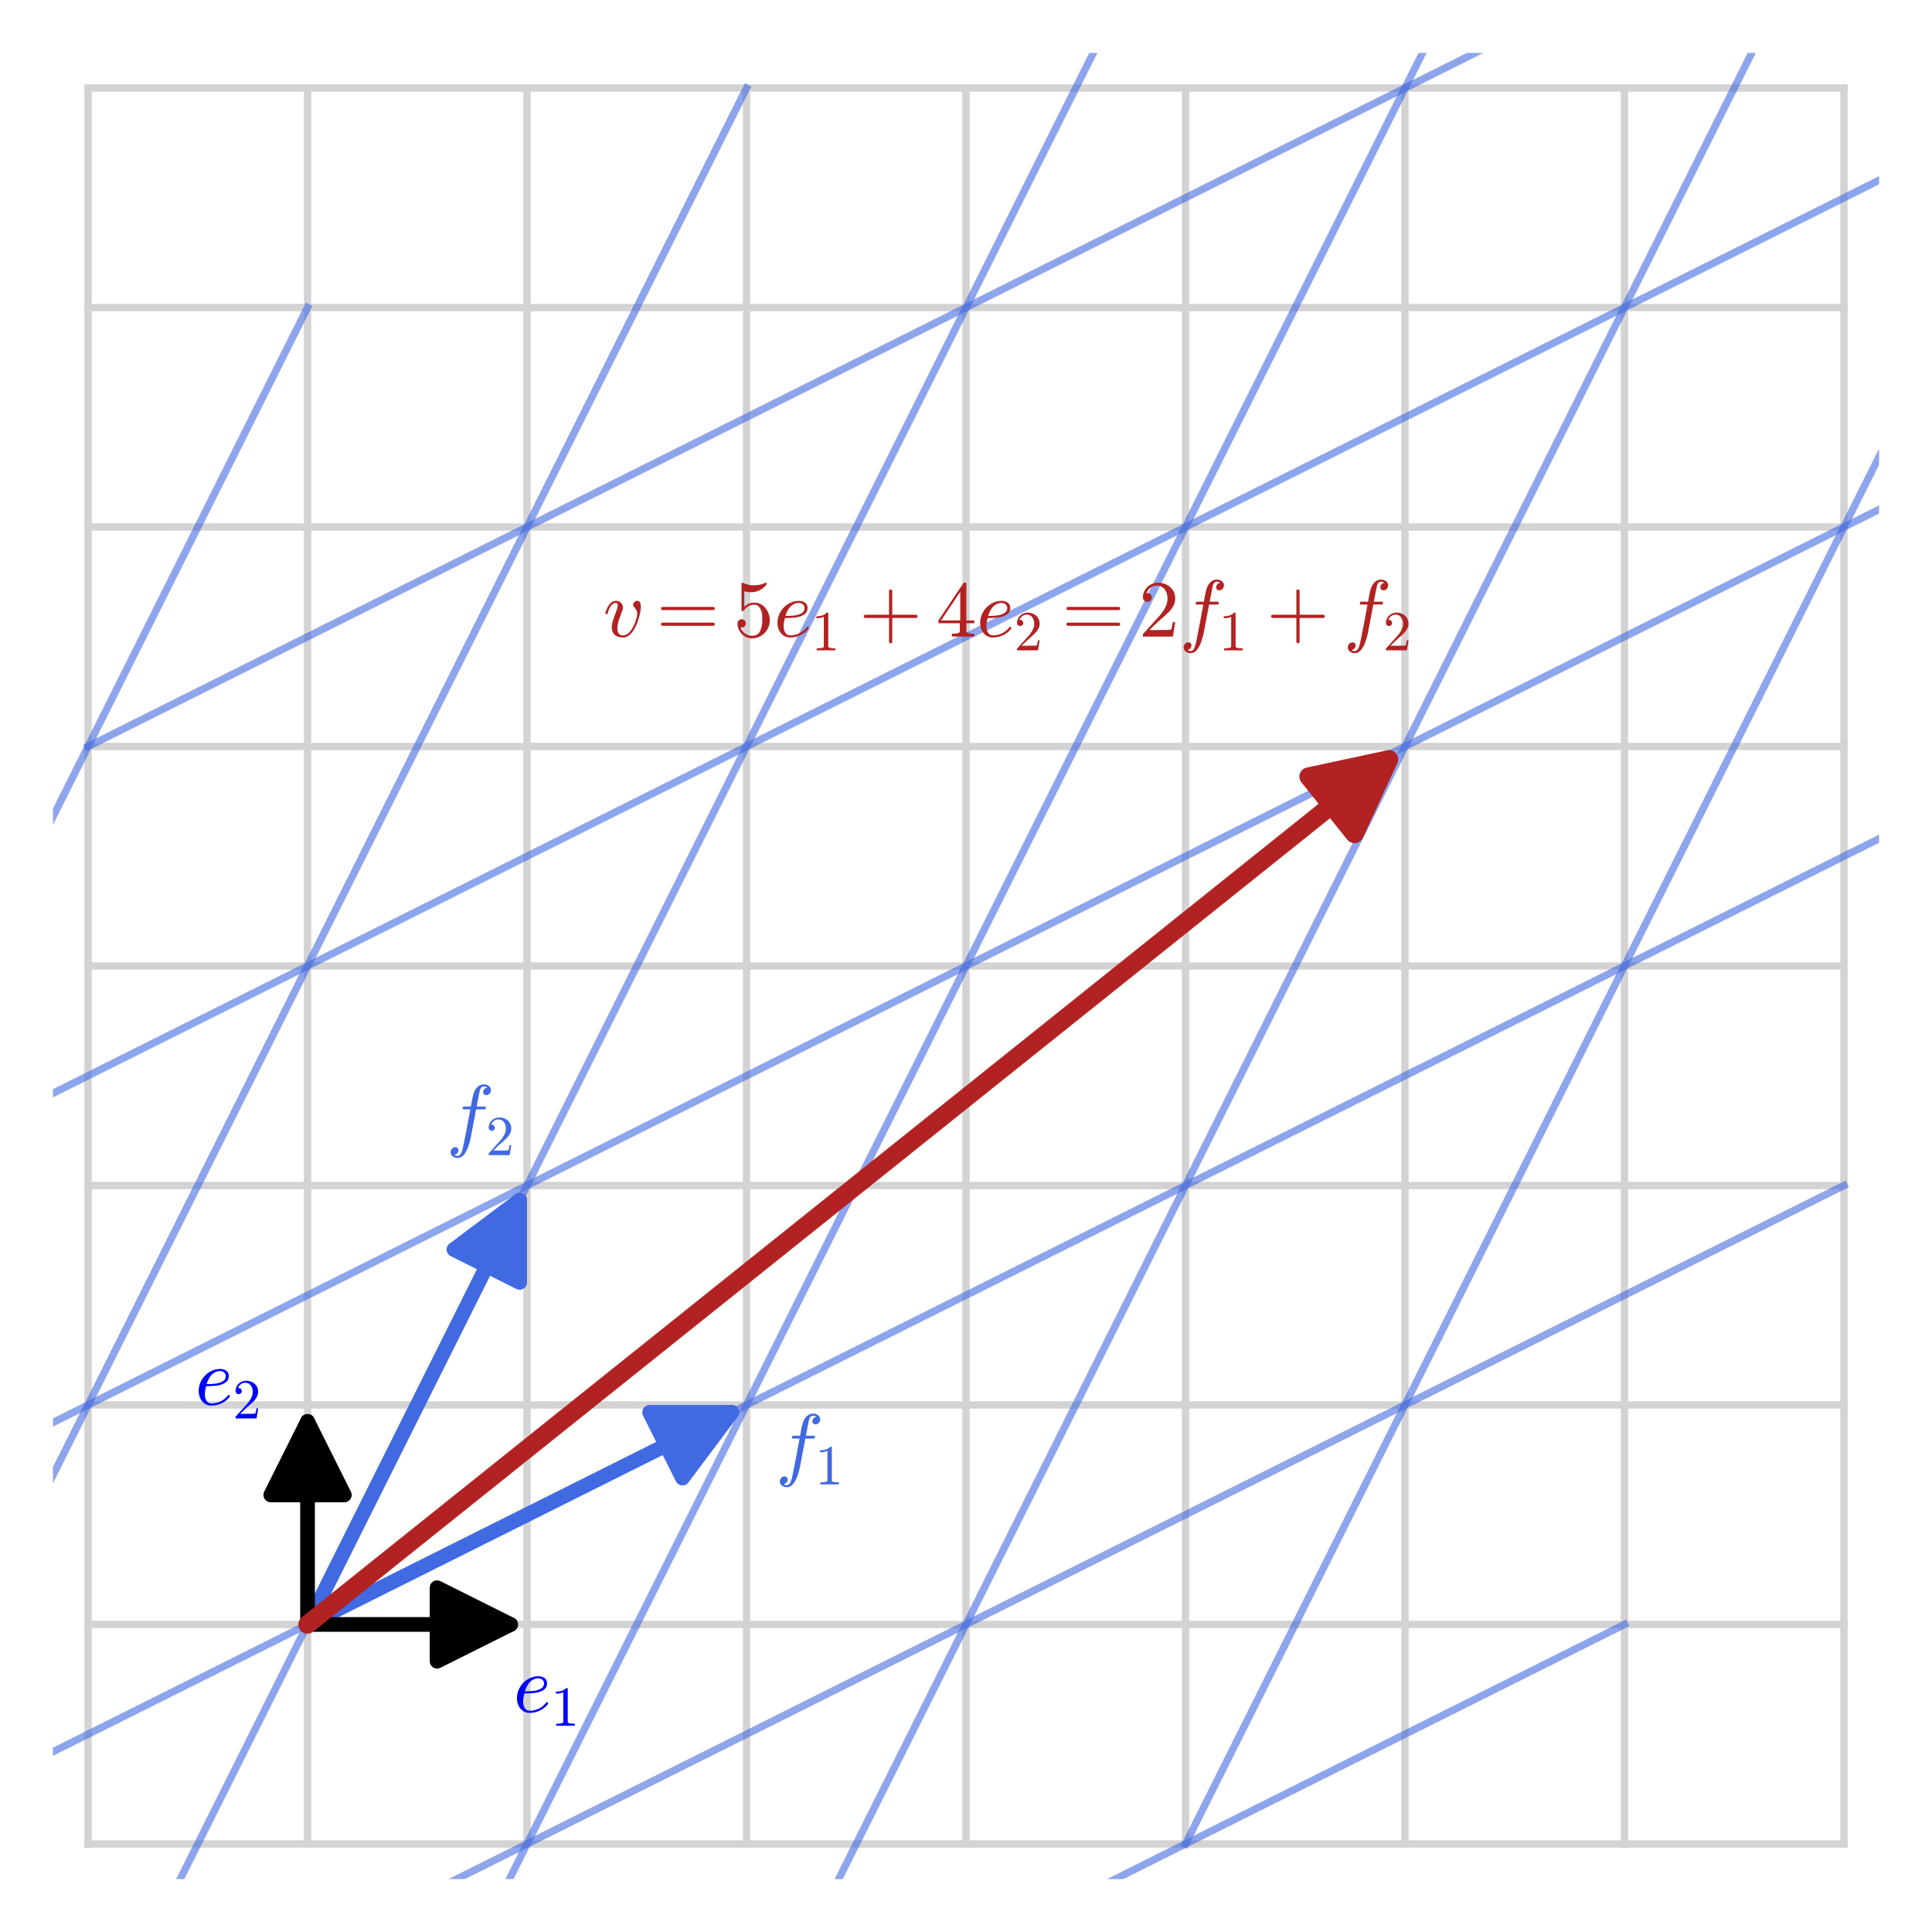
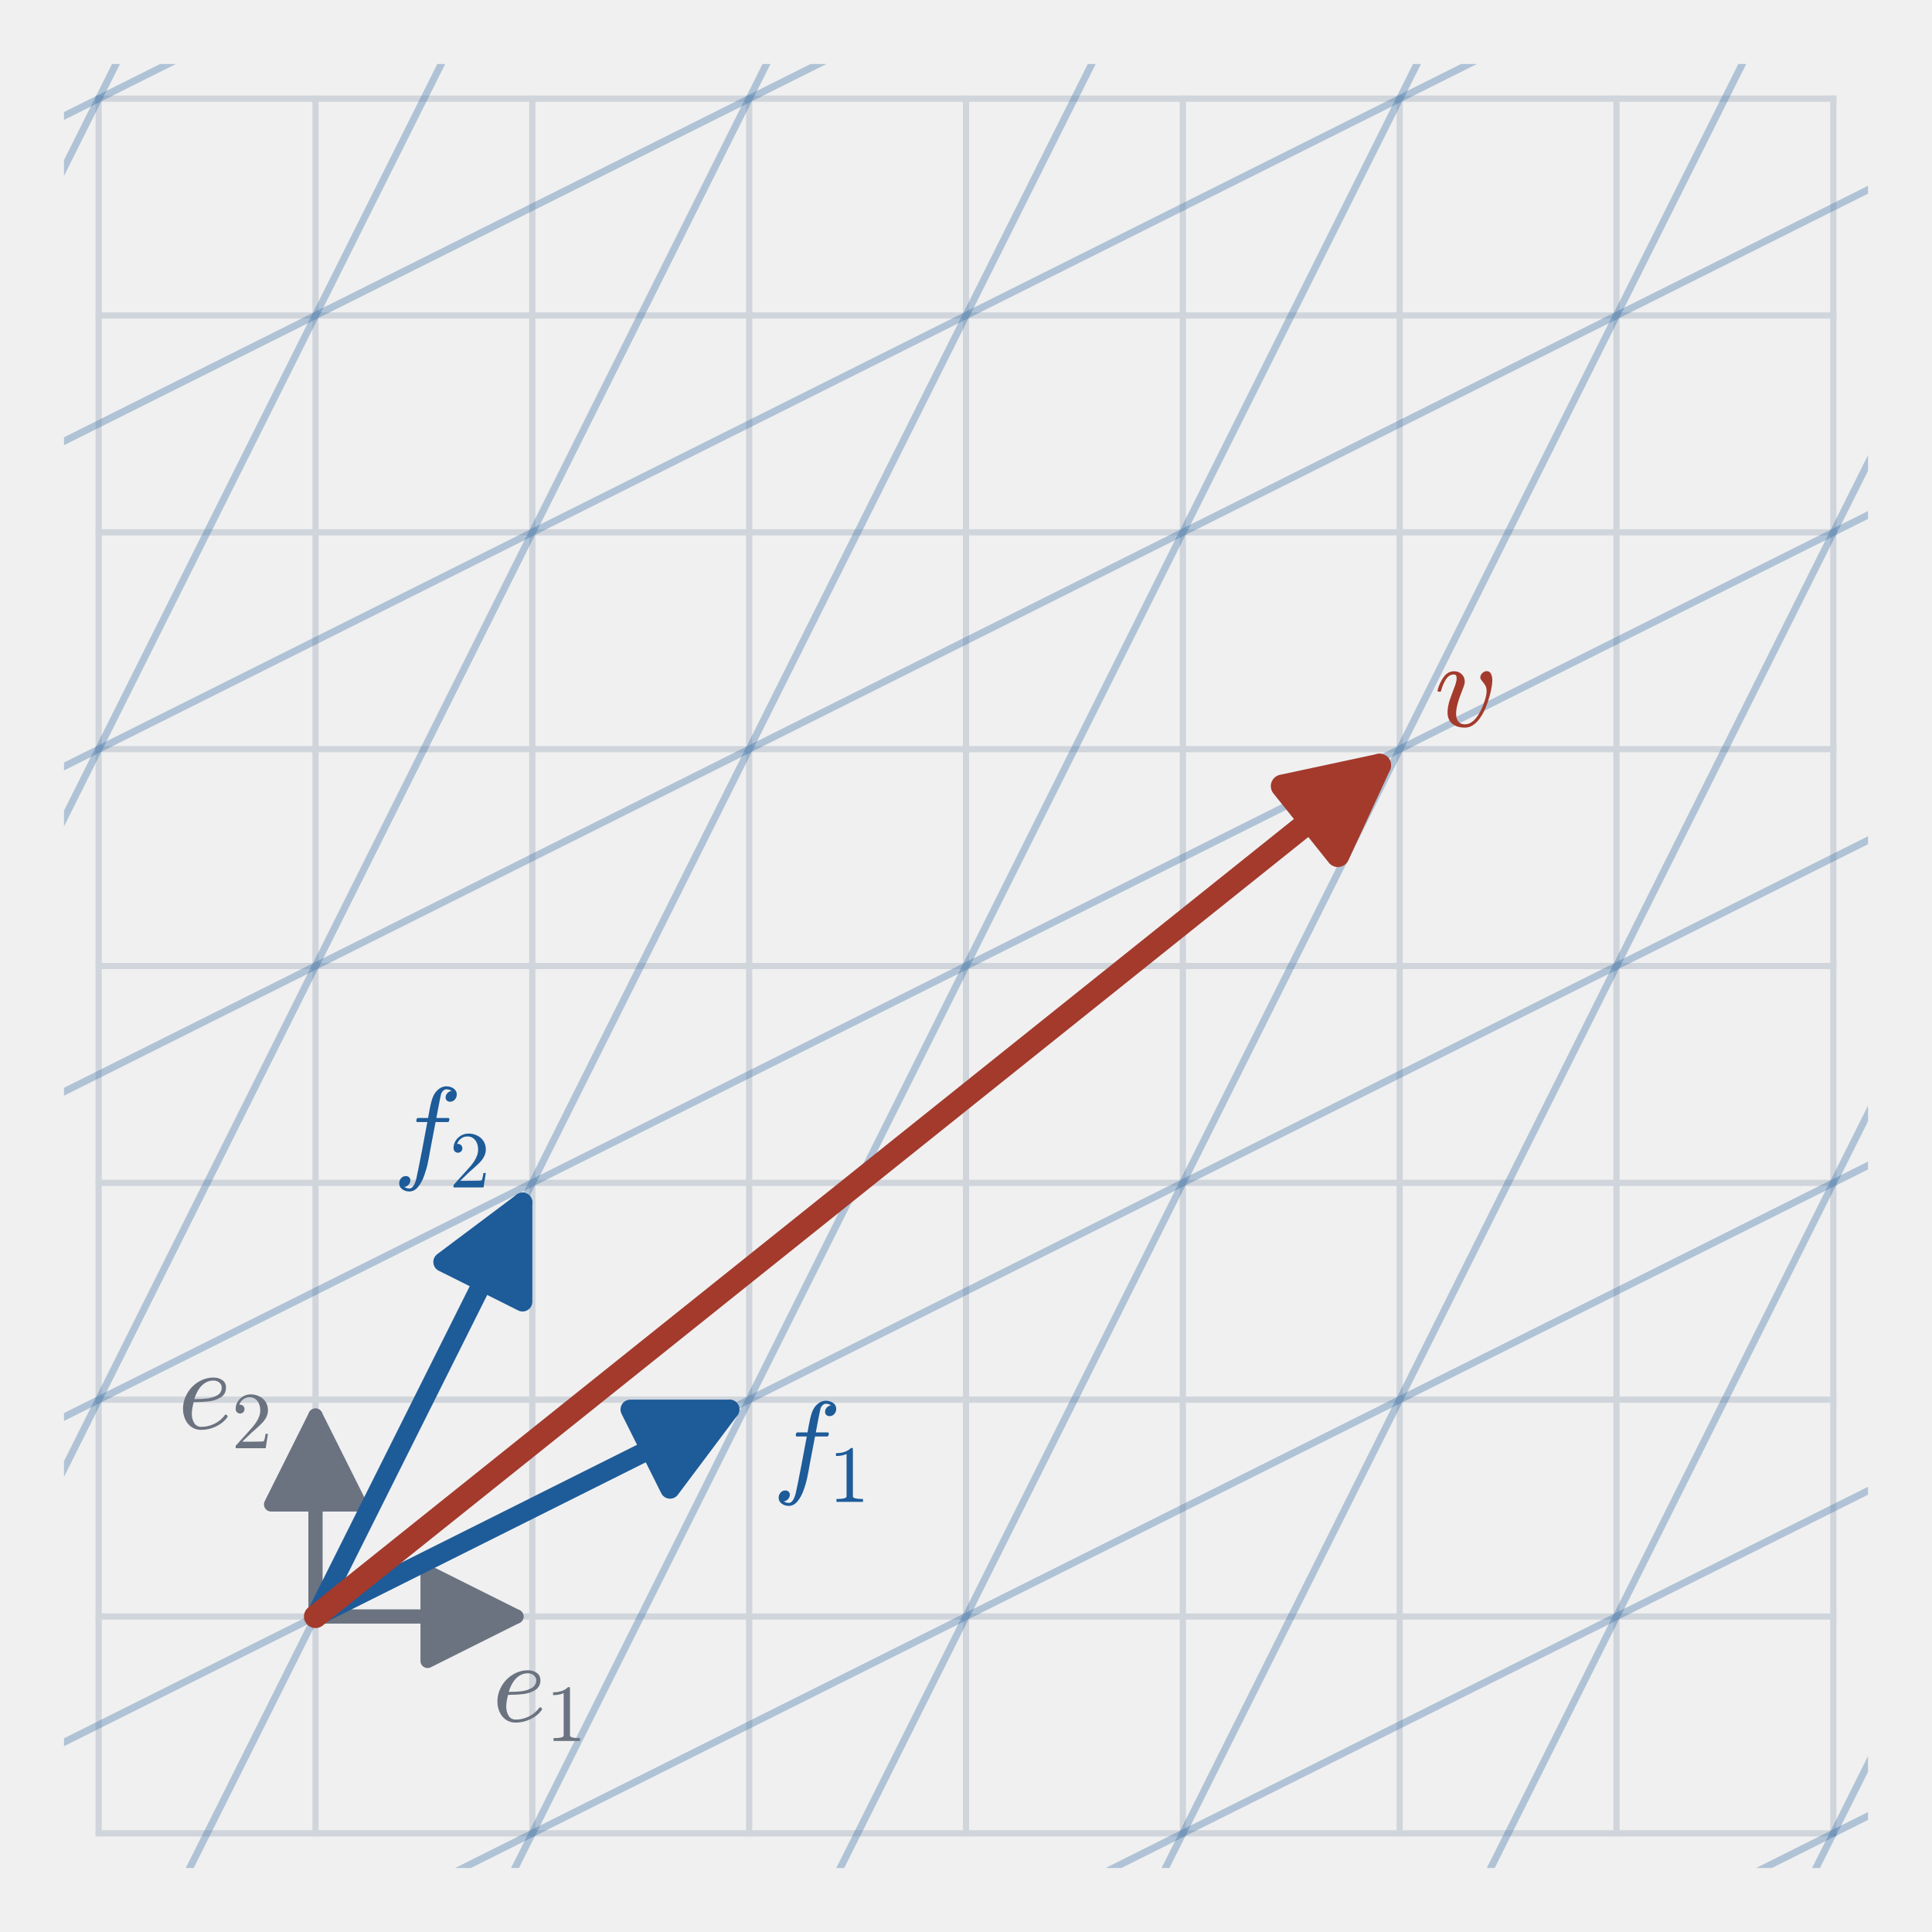
- <svg xmlns="http://www.w3.org/2000/svg" xmlns:xlink="http://www.w3.org/1999/xlink" width="262.8pt" height="262.8pt" viewBox="0 0 262.8 262.8" version="1.1">
+ <svg xmlns="http://www.w3.org/2000/svg" xmlns:xlink="http://www.w3.org/1999/xlink" width="217.44pt" height="217.44pt" viewBox="0 0 217.44 217.44" version="1.1">
  <defs>
    <style type="text/css">*{stroke-linejoin: round; stroke-linecap: butt}</style>
  </defs>
  <g id="figure_1">
    <g id="patch_1">
-       <path d="M 0 262.8  L 262.8 262.8  L 262.8 0  L 0 0  z " style="fill: #ffffff" />
+       <path d="M 0 217.44  L 217.44 217.44  L 217.44 0  L 0 0  L 0 217.44  z " style="fill: none" />
    </g>
    <g id="axes_1">
      <g id="patch_2">
-         <path d="M 7.2 255.6  L 255.6 255.6  L 255.6 7.2  L 7.2 7.2  z " style="fill: #ffffff" />
+         <path d="M 7.2 210.24  L 210.24 210.24  L 210.24 7.2  L 7.2 7.2  L 7.2 210.24  z " style="fill: none" />
      </g>
      <g id="matplotlib.axis_1" />
      <g id="matplotlib.axis_2" />
      <g id="line2d_1">
-         <path d="M 11.977 250.823  L 11.977 11.977  " clip-path="url(#pf711c1252e)" style="fill: none; stroke: #d3d3d3; stroke-linecap: square" />
+         <path d="M 11.105 206.335  L 11.105 11.105  " clip-path="url(#pbfe52589a5)" style="fill: none; stroke: #d0d5dc; stroke-width: 0.7; stroke-linecap: square" />
      </g>
      <g id="line2d_2">
-         <path d="M 11.977 250.823  L 250.823 250.823  " clip-path="url(#pf711c1252e)" style="fill: none; stroke: #d3d3d3; stroke-linecap: square" />
+         <path d="M 11.105 206.335  L 206.335 206.335  " clip-path="url(#pbfe52589a5)" style="fill: none; stroke: #d0d5dc; stroke-width: 0.7; stroke-linecap: square" />
      </g>
      <g id="line2d_3">
-         <path d="M 41.833 250.823  L 41.833 11.977  " clip-path="url(#pf711c1252e)" style="fill: none; stroke: #d3d3d3; stroke-linecap: square" />
+         <path d="M 35.508 206.335  L 35.508 11.105  " clip-path="url(#pbfe52589a5)" style="fill: none; stroke: #d0d5dc; stroke-width: 0.7; stroke-linecap: square" />
      </g>
      <g id="line2d_4">
-         <path d="M 11.977 220.967  L 250.823 220.967  " clip-path="url(#pf711c1252e)" style="fill: none; stroke: #d3d3d3; stroke-linecap: square" />
+         <path d="M 11.105 181.932  L 206.335 181.932  " clip-path="url(#pbfe52589a5)" style="fill: none; stroke: #d0d5dc; stroke-width: 0.7; stroke-linecap: square" />
      </g>
      <g id="line2d_5">
-         <path d="M 71.688 250.823  L 71.688 11.977  " clip-path="url(#pf711c1252e)" style="fill: none; stroke: #d3d3d3; stroke-linecap: square" />
+         <path d="M 59.912 206.335  L 59.912 11.105  " clip-path="url(#pbfe52589a5)" style="fill: none; stroke: #d0d5dc; stroke-width: 0.7; stroke-linecap: square" />
      </g>
      <g id="line2d_6">
-         <path d="M 11.977 191.112  L 250.823 191.112  " clip-path="url(#pf711c1252e)" style="fill: none; stroke: #d3d3d3; stroke-linecap: square" />
+         <path d="M 11.105 157.528  L 206.335 157.528  " clip-path="url(#pbfe52589a5)" style="fill: none; stroke: #d0d5dc; stroke-width: 0.7; stroke-linecap: square" />
      </g>
      <g id="line2d_7">
-         <path d="M 101.544 250.823  L 101.544 11.977  " clip-path="url(#pf711c1252e)" style="fill: none; stroke: #d3d3d3; stroke-linecap: square" />
+         <path d="M 84.316 206.335  L 84.316 11.105  " clip-path="url(#pbfe52589a5)" style="fill: none; stroke: #d0d5dc; stroke-width: 0.7; stroke-linecap: square" />
      </g>
      <g id="line2d_8">
-         <path d="M 11.977 161.256  L 250.823 161.256  " clip-path="url(#pf711c1252e)" style="fill: none; stroke: #d3d3d3; stroke-linecap: square" />
+         <path d="M 11.105 133.124  L 206.335 133.124  " clip-path="url(#pbfe52589a5)" style="fill: none; stroke: #d0d5dc; stroke-width: 0.7; stroke-linecap: square" />
      </g>
      <g id="line2d_9">
-         <path d="M 131.4 250.823  L 131.4 11.977  " clip-path="url(#pf711c1252e)" style="fill: none; stroke: #d3d3d3; stroke-linecap: square" />
+         <path d="M 108.72 206.335  L 108.72 11.105  " clip-path="url(#pbfe52589a5)" style="fill: none; stroke: #d0d5dc; stroke-width: 0.7; stroke-linecap: square" />
      </g>
      <g id="line2d_10">
-         <path d="M 11.977 131.4  L 250.823 131.4  " clip-path="url(#pf711c1252e)" style="fill: none; stroke: #d3d3d3; stroke-linecap: square" />
+         <path d="M 11.105 108.72  L 206.335 108.72  " clip-path="url(#pbfe52589a5)" style="fill: none; stroke: #d0d5dc; stroke-width: 0.7; stroke-linecap: square" />
      </g>
      <g id="line2d_11">
-         <path d="M 161.256 250.823  L 161.256 11.977  " clip-path="url(#pf711c1252e)" style="fill: none; stroke: #d3d3d3; stroke-linecap: square" />
+         <path d="M 133.124 206.335  L 133.124 11.105  " clip-path="url(#pbfe52589a5)" style="fill: none; stroke: #d0d5dc; stroke-width: 0.7; stroke-linecap: square" />
      </g>
      <g id="line2d_12">
-         <path d="M 11.977 101.544  L 250.823 101.544  " clip-path="url(#pf711c1252e)" style="fill: none; stroke: #d3d3d3; stroke-linecap: square" />
+         <path d="M 11.105 84.316  L 206.335 84.316  " clip-path="url(#pbfe52589a5)" style="fill: none; stroke: #d0d5dc; stroke-width: 0.7; stroke-linecap: square" />
      </g>
      <g id="line2d_13">
-         <path d="M 191.112 250.823  L 191.112 11.977  " clip-path="url(#pf711c1252e)" style="fill: none; stroke: #d3d3d3; stroke-linecap: square" />
+         <path d="M 157.528 206.335  L 157.528 11.105  " clip-path="url(#pbfe52589a5)" style="fill: none; stroke: #d0d5dc; stroke-width: 0.7; stroke-linecap: square" />
      </g>
      <g id="line2d_14">
-         <path d="M 11.977 71.688  L 250.823 71.688  " clip-path="url(#pf711c1252e)" style="fill: none; stroke: #d3d3d3; stroke-linecap: square" />
+         <path d="M 11.105 59.912  L 206.335 59.912  " clip-path="url(#pbfe52589a5)" style="fill: none; stroke: #d0d5dc; stroke-width: 0.7; stroke-linecap: square" />
      </g>
      <g id="line2d_15">
-         <path d="M 220.967 250.823  L 220.967 11.977  " clip-path="url(#pf711c1252e)" style="fill: none; stroke: #d3d3d3; stroke-linecap: square" />
+         <path d="M 181.932 206.335  L 181.932 11.105  " clip-path="url(#pbfe52589a5)" style="fill: none; stroke: #d0d5dc; stroke-width: 0.7; stroke-linecap: square" />
      </g>
      <g id="line2d_16">
-         <path d="M 11.977 41.833  L 250.823 41.833  " clip-path="url(#pf711c1252e)" style="fill: none; stroke: #d3d3d3; stroke-linecap: square" />
+         <path d="M 11.105 35.508  L 206.335 35.508  " clip-path="url(#pbfe52589a5)" style="fill: none; stroke: #d0d5dc; stroke-width: 0.7; stroke-linecap: square" />
      </g>
      <g id="line2d_17">
-         <path d="M 250.823 250.823  L 250.823 11.977  " clip-path="url(#pf711c1252e)" style="fill: none; stroke: #d3d3d3; stroke-linecap: square" />
+         <path d="M 206.335 206.335  L 206.335 11.105  " clip-path="url(#pbfe52589a5)" style="fill: none; stroke: #d0d5dc; stroke-width: 0.7; stroke-linecap: square" />
      </g>
      <g id="line2d_18">
-         <path d="M 11.977 11.977  L 250.823 11.977  " clip-path="url(#pf711c1252e)" style="fill: none; stroke: #d3d3d3; stroke-linecap: square" />
+         <path d="M 11.105 11.105  L 206.335 11.105  " clip-path="url(#pbfe52589a5)" style="fill: none; stroke: #d0d5dc; stroke-width: 0.7; stroke-linecap: square" />
      </g>
      <g id="line2d_19">
-         <path d="M -1 127.498  L 41.833 41.833  " clip-path="url(#pf711c1252e)" style="fill: none; stroke: #4169e1; stroke-opacity: 0.6; stroke-linecap: square" />
+         <path clip-path="url(#pbfe52589a5)" style="fill: none; stroke: #1d5b99; stroke-opacity: 0.3; stroke-width: 0.8; stroke-linecap: square" />
      </g>
      <g id="line2d_20">
-         <path d="M 135.302 263.8  L 220.967 220.967  " clip-path="url(#pf711c1252e)" style="fill: none; stroke: #4169e1; stroke-opacity: 0.6; stroke-linecap: square" />
+         <path clip-path="url(#pbfe52589a5)" style="fill: none; stroke: #1d5b99; stroke-opacity: 0.3; stroke-width: 0.8; stroke-linecap: square" />
      </g>
      <g id="line2d_21">
-         <path d="M -1 217.065  L 101.544 11.977  " clip-path="url(#pf711c1252e)" style="fill: none; stroke: #4169e1; stroke-opacity: 0.6; stroke-linecap: square" />
+         <path d="M -1 35.314  L 17.157 -1  " clip-path="url(#pbfe52589a5)" style="fill: none; stroke: #1d5b99; stroke-opacity: 0.3; stroke-width: 0.8; stroke-linecap: square" />
      </g>
      <g id="line2d_22">
-         <path d="M 45.735 263.8  L 250.823 161.256  " clip-path="url(#pf711c1252e)" style="fill: none; stroke: #4169e1; stroke-opacity: 0.6; stroke-linecap: square" />
+         <path d="M 182.126 218.44  L 218.44 200.283  " clip-path="url(#pbfe52589a5)" style="fill: none; stroke: #1d5b99; stroke-opacity: 0.3; stroke-width: 0.8; stroke-linecap: square" />
      </g>
      <g id="line2d_23">
-         <path d="M 20.416 263.8  L 152.816 -1  " clip-path="url(#pf711c1252e)" style="fill: none; stroke: #4169e1; stroke-opacity: 0.6; stroke-linecap: square" />
+         <path d="M -1 108.525  L 53.763 -1  " clip-path="url(#pbfe52589a5)" style="fill: none; stroke: #1d5b99; stroke-opacity: 0.3; stroke-width: 0.8; stroke-linecap: square" />
      </g>
      <g id="line2d_24">
-         <path d="M -1 242.384  L 263.8 109.984  " clip-path="url(#pf711c1252e)" style="fill: none; stroke: #4169e1; stroke-opacity: 0.6; stroke-linecap: square" />
+         <path d="M 108.915 218.44  L 218.44 163.677  " clip-path="url(#pbfe52589a5)" style="fill: none; stroke: #1d5b99; stroke-opacity: 0.3; stroke-width: 0.8; stroke-linecap: square" />
      </g>
      <g id="line2d_25">
-         <path d="M 65.2 263.8  L 197.6 -1  " clip-path="url(#pf711c1252e)" style="fill: none; stroke: #4169e1; stroke-opacity: 0.6; stroke-linecap: square" />
+         <path d="M -1 181.737  L 90.368 -1  " clip-path="url(#pbfe52589a5)" style="fill: none; stroke: #1d5b99; stroke-opacity: 0.3; stroke-width: 0.8; stroke-linecap: square" />
      </g>
      <g id="line2d_26">
-         <path d="M -1 197.6  L 263.8 65.2  " clip-path="url(#pf711c1252e)" style="fill: none; stroke: #4169e1; stroke-opacity: 0.6; stroke-linecap: square" />
+         <path d="M 35.703 218.44  L 218.44 127.072  " clip-path="url(#pbfe52589a5)" style="fill: none; stroke: #1d5b99; stroke-opacity: 0.3; stroke-width: 0.8; stroke-linecap: square" />
      </g>
      <g id="line2d_27">
-         <path d="M 109.984 263.8  L 242.384 -1  " clip-path="url(#pf711c1252e)" style="fill: none; stroke: #4169e1; stroke-opacity: 0.6; stroke-linecap: square" />
+         <path d="M 17.254 218.44  L 126.974 -1  " clip-path="url(#pbfe52589a5)" style="fill: none; stroke: #1d5b99; stroke-opacity: 0.3; stroke-width: 0.8; stroke-linecap: square" />
      </g>
      <g id="line2d_28">
-         <path d="M -1 152.816  L 263.8 20.416  " clip-path="url(#pf711c1252e)" style="fill: none; stroke: #4169e1; stroke-opacity: 0.6; stroke-linecap: square" />
+         <path d="M -1 200.186  L 218.44 90.466  " clip-path="url(#pbfe52589a5)" style="fill: none; stroke: #1d5b99; stroke-opacity: 0.3; stroke-width: 0.8; stroke-linecap: square" />
      </g>
      <g id="line2d_29">
-         <path d="M 161.256 250.823  L 263.8 45.735  " clip-path="url(#pf711c1252e)" style="fill: none; stroke: #4169e1; stroke-opacity: 0.6; stroke-linecap: square" />
+         <path d="M 53.86 218.44  L 163.58 -1  " clip-path="url(#pbfe52589a5)" style="fill: none; stroke: #1d5b99; stroke-opacity: 0.3; stroke-width: 0.8; stroke-linecap: square" />
      </g>
      <g id="line2d_30">
-         <path d="M 11.977 101.544  L 217.065 -1  " clip-path="url(#pf711c1252e)" style="fill: none; stroke: #4169e1; stroke-opacity: 0.6; stroke-linecap: square" />
+         <path d="M -1 163.58  L 218.44 53.86  " clip-path="url(#pbfe52589a5)" style="fill: none; stroke: #1d5b99; stroke-opacity: 0.3; stroke-width: 0.8; stroke-linecap: square" />
+       </g>
+       <g id="line2d_31">
+         <path d="M 90.466 218.44  L 200.186 -1  " clip-path="url(#pbfe52589a5)" style="fill: none; stroke: #1d5b99; stroke-opacity: 0.3; stroke-width: 0.8; stroke-linecap: square" />
+       </g>
+       <g id="line2d_32">
+         <path d="M -1 126.974  L 218.44 17.254  " clip-path="url(#pbfe52589a5)" style="fill: none; stroke: #1d5b99; stroke-opacity: 0.3; stroke-width: 0.8; stroke-linecap: square" />
+       </g>
+       <g id="line2d_33">
+         <path d="M 127.072 218.44  L 218.44 35.703  " clip-path="url(#pbfe52589a5)" style="fill: none; stroke: #1d5b99; stroke-opacity: 0.3; stroke-width: 0.8; stroke-linecap: square" />
+       </g>
+       <g id="line2d_34">
+         <path d="M -1 90.368  L 181.737 -1  " clip-path="url(#pbfe52589a5)" style="fill: none; stroke: #1d5b99; stroke-opacity: 0.3; stroke-width: 0.8; stroke-linecap: square" />
+       </g>
+       <g id="line2d_35">
+         <path d="M 163.677 218.44  L 218.44 108.915  " clip-path="url(#pbfe52589a5)" style="fill: none; stroke: #1d5b99; stroke-opacity: 0.3; stroke-width: 0.8; stroke-linecap: square" />
+       </g>
+       <g id="line2d_36">
+         <path d="M -1 53.763  L 108.525 -1  " clip-path="url(#pbfe52589a5)" style="fill: none; stroke: #1d5b99; stroke-opacity: 0.3; stroke-width: 0.8; stroke-linecap: square" />
+       </g>
+       <g id="line2d_37">
+         <path d="M 200.283 218.44  L 218.44 182.126  " clip-path="url(#pbfe52589a5)" style="fill: none; stroke: #1d5b99; stroke-opacity: 0.3; stroke-width: 0.8; stroke-linecap: square" />
+       </g>
+       <g id="line2d_38">
+         <path d="M -1 17.157  L 35.314 -1  " clip-path="url(#pbfe52589a5)" style="fill: none; stroke: #1d5b99; stroke-opacity: 0.3; stroke-width: 0.8; stroke-linecap: square" />
+       </g>
+       <g id="line2d_39">
+         <path clip-path="url(#pbfe52589a5)" style="fill: none; stroke: #1d5b99; stroke-opacity: 0.3; stroke-width: 0.8; stroke-linecap: square" />
+       </g>
+       <g id="line2d_40">
+         <path clip-path="url(#pbfe52589a5)" style="fill: none; stroke: #1d5b99; stroke-opacity: 0.3; stroke-width: 0.8; stroke-linecap: square" />
+       </g>
+       <g id="line2d_41">
+         <path clip-path="url(#pbfe52589a5)" style="fill: none; stroke: #1d5b99; stroke-opacity: 0.3; stroke-width: 0.8; stroke-linecap: square" />
+       </g>
+       <g id="line2d_42">
+         <path clip-path="url(#pbfe52589a5)" style="fill: none; stroke: #1d5b99; stroke-opacity: 0.3; stroke-width: 0.8; stroke-linecap: square" />
      </g>
      <g id="patch_3">
-         <path d="M 41.833 220.967  Q 71.688 206.039 99.544 192.112  " clip-path="url(#pf711c1252e)" style="fill: none; stroke: #4169e1; stroke-width: 2; stroke-linecap: round" />
-         <path d="M 88.364 192.112  L 99.544 192.112  L 92.836 201.056  z " clip-path="url(#pf711c1252e)" style="fill: #4169e1; stroke: #4169e1; stroke-width: 2; stroke-linecap: round" />
+         <path d="M 35.508 181.932  Q 47.71 181.932 58.123 181.932  " clip-path="url(#pbfe52589a5)" style="fill: none; stroke: #6b7280; stroke-width: 1.6; stroke-linecap: round" />
+         <path d="M 48.123 176.932  L 58.123 181.932  L 48.123 186.932  z " clip-path="url(#pbfe52589a5)" style="fill: #6b7280; stroke: #6b7280; stroke-width: 1.6; stroke-linecap: round" />
      </g>
      <g id="patch_4">
-         <path d="M 41.833 220.967  Q 56.761 191.112 70.688 163.256  " clip-path="url(#pf711c1252e)" style="fill: none; stroke: #4169e1; stroke-width: 2; stroke-linecap: round" />
-         <path d="M 61.744 169.964  L 70.688 163.256  L 70.688 174.436  z " clip-path="url(#pf711c1252e)" style="fill: #4169e1; stroke: #4169e1; stroke-width: 2; stroke-linecap: round" />
+         <path d="M 35.508 181.932  Q 35.508 169.73 35.508 159.317  " clip-path="url(#pbfe52589a5)" style="fill: none; stroke: #6b7280; stroke-width: 1.6; stroke-linecap: round" />
+         <path d="M 30.508 169.317  L 35.508 159.317  L 40.508 169.317  z " clip-path="url(#pbfe52589a5)" style="fill: #6b7280; stroke: #6b7280; stroke-width: 1.6; stroke-linecap: round" />
      </g>
      <g id="patch_5">
-         <path d="M 41.833 220.967  Q 56.761 220.967 69.452 220.967  " clip-path="url(#pf711c1252e)" style="fill: none; stroke: #000000; stroke-width: 2; stroke-linecap: round" />
-         <path d="M 59.452 215.967  L 69.452 220.967  L 59.452 225.967  z " clip-path="url(#pf711c1252e)" style="stroke: #000000; stroke-width: 2; stroke-linecap: round" />
+         <path d="M 35.508 181.932  Q 59.912 169.73 82.116 158.628  " clip-path="url(#pbfe52589a5)" style="fill: none; stroke: #1d5b99; stroke-width: 2.2; stroke-linecap: round" />
+         <path d="M 70.936 158.628  L 82.116 158.628  L 75.408 167.572  z " clip-path="url(#pbfe52589a5)" style="fill: #1d5b99; stroke: #1d5b99; stroke-width: 2.2; stroke-linecap: round" />
      </g>
      <g id="patch_6">
-         <path d="M 41.833 220.967  Q 41.833 206.039 41.833 193.348  " clip-path="url(#pf711c1252e)" style="fill: none; stroke: #000000; stroke-width: 2; stroke-linecap: round" />
-         <path d="M 36.833 203.348  L 41.833 193.348  L 46.833 203.348  z " clip-path="url(#pf711c1252e)" style="stroke: #000000; stroke-width: 2; stroke-linecap: round" />
+         <path d="M 35.508 181.932  Q 47.71 157.528 58.812 135.324  " clip-path="url(#pbfe52589a5)" style="fill: none; stroke: #1d5b99; stroke-width: 2.2; stroke-linecap: round" />
+         <path d="M 49.868 142.032  L 58.812 135.324  L 58.812 146.504  z " clip-path="url(#pbfe52589a5)" style="fill: #1d5b99; stroke: #1d5b99; stroke-width: 2.2; stroke-linecap: round" />
      </g>
      <g id="patch_7">
-         <path d="M 41.833 220.967  Q 116.472 161.256 188.929 103.29  " clip-path="url(#pf711c1252e)" style="fill: none; stroke: #b22222; stroke-width: 2.5; stroke-linecap: round" />
-         <path d="M 177.997 105.633  L 188.929 103.29  L 184.244 113.442  z " clip-path="url(#pf711c1252e)" style="fill: #b22222; stroke: #b22222; stroke-width: 2.5; stroke-linecap: round" />
+         <path d="M 35.508 181.932  Q 96.518 133.124 155.258 86.132  " clip-path="url(#pbfe52589a5)" style="fill: none; stroke: #a33a2c; stroke-width: 2.6; stroke-linecap: round" />
+         <path d="M 144.326 88.475  L 155.258 86.132  L 150.573 96.283  z " clip-path="url(#pbfe52589a5)" style="fill: #a33a2c; stroke: #a33a2c; stroke-width: 2.6; stroke-linecap: round" />
      </g>
      <g id="text_1">
-         <g style="fill: #4169e1" transform="translate(105.496 200.0957) scale(0.11 -0.11)">
+         <g style="fill: #6b7280" transform="translate(55.4125 193.8336) scale(0.13 -0.13)">
+           <defs>
+             <path id="Cmmi10-65" d="M 1288 -72  Q 981 -72 751 87  Q 522 247 401 517  Q 281 788 281 1088  Q 281 1544 511 1945  Q 741 2347 1134 2587  Q 1528 2828 1978 2828  Q 2253 2828 2458 2686  Q 2663 2544 2663 2278  Q 2663 1909 2369 1729  Q 2075 1550 1706 1508  Q 1338 1466 891 1466  L 872 1466  Q 769 1084 769 813  Q 769 528 900 312  Q 1031 97 1300 97  Q 1681 97 2032 272  Q 2384 447 2606 756  Q 2625 775 2656 775  Q 2688 775 2720 739  Q 2753 703 2753 672  Q 2753 647 2741 634  Q 2506 306 2109 117  Q 1713 -72 1288 -72  z M 909 1631  Q 1281 1631 1597 1665  Q 1913 1700 2169 1839  Q 2425 1978 2425 2272  Q 2425 2391 2359 2480  Q 2294 2569 2189 2616  Q 2084 2663 1972 2663  Q 1700 2663 1483 2516  Q 1266 2369 1125 2133  Q 984 1897 909 1631  z " transform="scale(0.015625)" />
+             <path id="Cmr10-31" d="M 594 0  L 594 225  Q 1394 225 1394 428  L 1394 3788  Q 1063 3628 556 3628  L 556 3853  Q 1341 3853 1741 4263  L 1831 4263  Q 1853 4263 1873 4245  Q 1894 4228 1894 4206  L 1894 428  Q 1894 225 2694 225  L 2694 0  L 594 0  z " transform="scale(0.015625)" />
+           </defs>
+           <use xlink:href="#Cmmi10-65" transform="translate(0 0.8125)" />
+           <use xlink:href="#Cmr10-31" transform="translate(46.48438 -16.19375) scale(0.7)" />
+         </g>
+       </g>
+       <g id="text_2">
+         <g style="fill: #6b7280" transform="translate(20.02692 160.8884) scale(0.13 -0.13)">
+           <defs>
+             <path id="Cmr10-32" d="M 319 0  L 319 172  Q 319 188 331 206  L 1325 1306  Q 1550 1550 1690 1715  Q 1831 1881 1968 2097  Q 2106 2313 2186 2536  Q 2266 2759 2266 3009  Q 2266 3272 2169 3511  Q 2072 3750 1880 3894  Q 1688 4038 1416 4038  Q 1138 4038 916 3870  Q 694 3703 603 3438  Q 628 3444 672 3444  Q 816 3444 917 3347  Q 1019 3250 1019 3097  Q 1019 2950 917 2848  Q 816 2747 672 2747  Q 522 2747 420 2851  Q 319 2956 319 3097  Q 319 3338 409 3548  Q 500 3759 670 3923  Q 841 4088 1055 4175  Q 1269 4263 1509 4263  Q 1875 4263 2190 4108  Q 2506 3953 2690 3670  Q 2875 3388 2875 3009  Q 2875 2731 2753 2481  Q 2631 2231 2440 2026  Q 2250 1822 1953 1562  Q 1656 1303 1563 1216  L 838 519  L 1453 519  Q 1906 519 2211 526  Q 2516 534 2534 550  Q 2609 631 2688 1141  L 2875 1141  L 2694 0  L 319 0  z " transform="scale(0.015625)" />
+           </defs>
+           <use xlink:href="#Cmmi10-65" transform="translate(0 0.8125)" />
+           <use xlink:href="#Cmr10-32" transform="translate(46.48438 -16.19375) scale(0.7)" />
+         </g>
+       </g>
+       <g id="text_3">
+         <g style="fill: #1d5b99" transform="translate(86.9425 166.8787) scale(0.13 -0.13)">
          <defs>
            <path id="Cmmi10-66" d="M 622 -1056  Q 741 -1147 909 -1147  Q 1138 -1147 1281 -641  Q 1341 -397 1606 966  L 1900 2534  L 1350 2534  Q 1288 2534 1288 2619  Q 1313 2759 1369 2759  L 1941 2759  L 2016 3175  Q 2053 3369 2084 3508  Q 2116 3647 2152 3765  Q 2188 3884 2259 4031  Q 2369 4241 2555 4377  Q 2741 4513 2956 4513  Q 3097 4513 3230 4461  Q 3363 4409 3447 4306  Q 3531 4203 3531 4063  Q 3531 3900 3423 3779  Q 3316 3659 3163 3659  Q 3059 3659 2986 3723  Q 2913 3788 2913 3891  Q 2913 4031 3008 4136  Q 3103 4241 3244 4256  Q 3125 4347 2950 4347  Q 2853 4347 2767 4256  Q 2681 4166 2656 4063  Q 2616 3900 2478 3181  L 2400 2759  L 3059 2759  Q 3122 2759 3122 2675  Q 3119 2659 3109 2620  Q 3100 2581 3083 2557  Q 3066 2534 3041 2534  L 2356 2534  L 2059 972  Q 2003 631 1929 279  Q 1856 -72 1723 -442  Q 1591 -813 1384 -1063  Q 1178 -1313 897 -1313  Q 681 -1313 511 -1189  Q 341 -1066 341 -863  Q 341 -700 445 -579  Q 550 -459 709 -459  Q 816 -459 887 -523  Q 959 -588 959 -691  Q 959 -828 857 -942  Q 756 -1056 622 -1056  z " transform="scale(0.015625)" />
-             <path id="Cmr10-31" d="M 594 0  L 594 225  Q 1394 225 1394 428  L 1394 3788  Q 1063 3628 556 3628  L 556 3853  Q 1341 3853 1741 4263  L 1831 4263  Q 1853 4263 1873 4245  Q 1894 4228 1894 4206  L 1894 428  Q 1894 225 2694 225  L 2694 0  L 594 0  z " transform="scale(0.015625)" />
          </defs>
          <use xlink:href="#Cmmi10-66" transform="translate(0 0.484375)" />
          <use xlink:href="#Cmr10-31" transform="translate(48.87695 -16.52188) scale(0.7)" />
        </g>
      </g>
-       <g id="text_2">
-         <g style="fill: #4169e1" transform="translate(60.71231 155.312) scale(0.11 -0.11)">
-           <defs>
-             <path id="Cmr10-32" d="M 319 0  L 319 172  Q 319 188 331 206  L 1325 1306  Q 1550 1550 1690 1715  Q 1831 1881 1968 2097  Q 2106 2313 2186 2536  Q 2266 2759 2266 3009  Q 2266 3272 2169 3511  Q 2072 3750 1880 3894  Q 1688 4038 1416 4038  Q 1138 4038 916 3870  Q 694 3703 603 3438  Q 628 3444 672 3444  Q 816 3444 917 3347  Q 1019 3250 1019 3097  Q 1019 2950 917 2848  Q 816 2747 672 2747  Q 522 2747 420 2851  Q 319 2956 319 3097  Q 319 3338 409 3548  Q 500 3759 670 3923  Q 841 4088 1055 4175  Q 1269 4263 1509 4263  Q 1875 4263 2190 4108  Q 2506 3953 2690 3670  Q 2875 3388 2875 3009  Q 2875 2731 2753 2481  Q 2631 2231 2440 2026  Q 2250 1822 1953 1562  Q 1656 1303 1563 1216  L 838 519  L 1453 519  Q 1906 519 2211 526  Q 2516 534 2534 550  Q 2609 631 2688 1141  L 2875 1141  L 2694 0  L 319 0  z " transform="scale(0.015625)" />
-           </defs>
+       <g id="text_4">
+         <g style="fill: #1d5b99" transform="translate(44.23577 131.4931) scale(0.13 -0.13)">
          <use xlink:href="#Cmmi10-66" transform="translate(0 0.484375)" />
          <use xlink:href="#Cmr10-32" transform="translate(48.87695 -16.52188) scale(0.7)" />
        </g>
      </g>
-       <g id="text_3">
-         <g style="fill: #0000ff" transform="translate(69.83404 232.9594) scale(0.11 -0.11)">
-           <defs>
-             <path id="Cmmi10-65" d="M 1288 -72  Q 981 -72 751 87  Q 522 247 401 517  Q 281 788 281 1088  Q 281 1544 511 1945  Q 741 2347 1134 2587  Q 1528 2828 1978 2828  Q 2253 2828 2458 2686  Q 2663 2544 2663 2278  Q 2663 1909 2369 1729  Q 2075 1550 1706 1508  Q 1338 1466 891 1466  L 872 1466  Q 769 1084 769 813  Q 769 528 900 312  Q 1031 97 1300 97  Q 1681 97 2032 272  Q 2384 447 2606 756  Q 2625 775 2656 775  Q 2688 775 2720 739  Q 2753 703 2753 672  Q 2753 647 2741 634  Q 2506 306 2109 117  Q 1713 -72 1288 -72  z M 909 1631  Q 1281 1631 1597 1665  Q 1913 1700 2169 1839  Q 2425 1978 2425 2272  Q 2425 2391 2359 2480  Q 2294 2569 2189 2616  Q 2084 2663 1972 2663  Q 1700 2663 1483 2516  Q 1266 2369 1125 2133  Q 984 1897 909 1631  z " transform="scale(0.015625)" />
-           </defs>
-           <use xlink:href="#Cmmi10-65" transform="translate(0 0.8125)" />
-           <use xlink:href="#Cmr10-31" transform="translate(46.48438 -16.19375) scale(0.7)" />
-         </g>
-       </g>
-       <g id="text_4">
-         <g style="fill: #0000ff" transform="translate(26.54317 191.1613) scale(0.11 -0.11)">
-           <use xlink:href="#Cmmi10-65" transform="translate(0 0.8125)" />
-           <use xlink:href="#Cmr10-32" transform="translate(46.48438 -16.19375) scale(0.7)" />
-         </g>
-       </g>
      <g id="text_5">
-         <g style="fill: #b22222" transform="translate(82.04115 86.64374) scale(0.11 -0.11)">
+         <g style="fill: #a33a2c" transform="translate(161.4188 81.83441) scale(0.14 -0.14)">
          <defs>
            <path id="Cmmi10-76" d="M 684 722  Q 684 866 718 1037  Q 753 1209 787 1320  Q 822 1431 944 1753  Q 1066 2075 1069 2088  Q 1153 2322 1153 2472  Q 1153 2663 1013 2663  Q 759 2663 595 2402  Q 431 2141 353 1819  Q 341 1778 300 1778  L 225 1778  Q 172 1778 172 1838  L 172 1856  Q 275 2238 487 2533  Q 700 2828 1025 2828  Q 1253 2828 1411 2678  Q 1569 2528 1569 2297  Q 1569 2178 1516 2047  Q 1391 1722 1319 1526  Q 1247 1331 1186 1089  Q 1125 847 1125 641  Q 1125 400 1236 248  Q 1347 97 1581 97  Q 2025 97 2381 781  Q 2494 1003 2594 1303  Q 2694 1603 2694 1791  Q 2694 1984 2631 2092  Q 2569 2200 2469 2317  Q 2369 2434 2369 2503  Q 2369 2628 2472 2731  Q 2575 2834 2700 2834  Q 2853 2834 2920 2693  Q 2988 2553 2988 2375  Q 2988 2163 2927 1869  Q 2866 1575 2758 1259  Q 2650 944 2559 763  Q 2138 -72 1575 -72  Q 1172 -72 928 129  Q 684 331 684 722  z " transform="scale(0.015625)" />
-             <path id="Cmr10-3d" d="M 481 850  Q 428 850 393 890  Q 359 931 359 978  Q 359 1031 393 1068  Q 428 1106 481 1106  L 4500 1106  Q 4547 1106 4581 1068  Q 4616 1031 4616 978  Q 4616 931 4581 890  Q 4547 850 4500 850  L 481 850  z M 481 2094  Q 428 2094 393 2131  Q 359 2169 359 2222  Q 359 2269 393 2309  Q 428 2350 481 2350  L 4500 2350  Q 4547 2350 4581 2309  Q 4616 2269 4616 2222  Q 4616 2169 4581 2131  Q 4547 2094 4500 2094  L 481 2094  z " transform="scale(0.015625)" />
-             <path id="Cmr10-35" d="M 556 728  Q 622 541 758 387  Q 894 234 1080 148  Q 1266 63 1466 63  Q 1928 63 2103 422  Q 2278 781 2278 1294  Q 2278 1516 2270 1667  Q 2263 1819 2228 1959  Q 2169 2184 2020 2353  Q 1872 2522 1656 2522  Q 1441 2522 1286 2456  Q 1131 2391 1034 2303  Q 938 2216 863 2119  Q 788 2022 769 2016  L 697 2016  Q 681 2016 657 2036  Q 634 2056 634 2075  L 634 4213  Q 634 4228 654 4245  Q 675 4263 697 4263  L 716 4263  Q 1147 4056 1631 4056  Q 2106 4056 2547 4263  L 2566 4263  Q 2588 4263 2606 4247  Q 2625 4231 2625 4213  L 2625 4153  Q 2625 4122 2613 4122  Q 2394 3831 2064 3668  Q 1734 3506 1381 3506  Q 1125 3506 856 3578  L 856 2369  Q 1069 2541 1236 2614  Q 1403 2688 1663 2688  Q 2016 2688 2295 2484  Q 2575 2281 2725 1954  Q 2875 1628 2875 1288  Q 2875 903 2686 575  Q 2497 247 2172 53  Q 1847 -141 1466 -141  Q 1150 -141 886 21  Q 622 184 470 459  Q 319 734 319 1044  Q 319 1188 412 1278  Q 506 1369 647 1369  Q 788 1369 883 1276  Q 978 1184 978 1044  Q 978 906 883 811  Q 788 716 647 716  Q 625 716 597 720  Q 569 725 556 728  z " transform="scale(0.015625)" />
-             <path id="Cmr10-2b" d="M 481 1472  Q 428 1472 393 1512  Q 359 1553 359 1600  Q 359 1647 393 1687  Q 428 1728 481 1728  L 2363 1728  L 2363 3616  Q 2363 3666 2400 3698  Q 2438 3731 2491 3731  Q 2538 3731 2578 3698  Q 2619 3666 2619 3616  L 2619 1728  L 4500 1728  Q 4547 1728 4581 1687  Q 4616 1647 4616 1600  Q 4616 1553 4581 1512  Q 4547 1472 4500 1472  L 2619 1472  L 2619 -416  Q 2619 -466 2578 -498  Q 2538 -531 2491 -531  Q 2438 -531 2400 -498  Q 2363 -466 2363 -416  L 2363 1472  L 481 1472  z " transform="scale(0.015625)" />
-             <path id="Cmr10-34" d="M 178 1056  L 178 1281  L 2156 4231  Q 2178 4263 2222 4263  L 2316 4263  Q 2388 4263 2388 4191  L 2388 1281  L 3016 1281  L 3016 1056  L 2388 1056  L 2388 428  Q 2388 297 2575 261  Q 2763 225 3009 225  L 3009 0  L 1247 0  L 1247 225  Q 1494 225 1681 261  Q 1869 297 1869 428  L 1869 1056  L 178 1056  z M 391 1281  L 1906 1281  L 1906 3547  L 391 1281  z " transform="scale(0.015625)" />
-           </defs>
-           <use xlink:href="#Cmmi10-76" transform="translate(0 0.484375)" />
-           <use xlink:href="#Cmr10-3d" transform="translate(65.94727 0.484375)" />
-           <use xlink:href="#Cmr10-35" transform="translate(161.1914 0.484375)" />
-           <use xlink:href="#Cmmi10-65" transform="translate(211.1914 0.484375)" />
-           <use xlink:href="#Cmr10-31" transform="translate(257.6758 -16.52188) scale(0.7)" />
-           <use xlink:href="#Cmr10-2b" transform="translate(316.6117 0.484375)" />
-           <use xlink:href="#Cmr10-34" transform="translate(411.8559 0.484375)" />
-           <use xlink:href="#Cmmi10-65" transform="translate(461.8559 0.484375)" />
-           <use xlink:href="#Cmr10-32" transform="translate(508.3402 -16.52188) scale(0.7)" />
-           <use xlink:href="#Cmr10-3d" transform="translate(567.2762 0.484375)" />
-           <use xlink:href="#Cmr10-32" transform="translate(662.5203 0.484375)" />
-           <use xlink:href="#Cmmi10-66" transform="translate(712.5203 0.484375)" />
-           <use xlink:href="#Cmr10-31" transform="translate(761.3973 -16.52188) scale(0.7)" />
-           <use xlink:href="#Cmr10-2b" transform="translate(820.3332 0.484375)" />
-           <use xlink:href="#Cmmi10-66" transform="translate(915.5773 0.484375)" />
-           <use xlink:href="#Cmr10-32" transform="translate(964.4543 -16.52188) scale(0.7)" />
+           </defs>
+           <use xlink:href="#Cmmi10-76" transform="translate(0 0.71875)" />
        </g>
      </g>
    </g>
  </g>
  <defs>
-     <clipPath id="pf711c1252e">
-       <rect x="7.2" y="7.2" width="248.4" height="248.4" />
+     <clipPath id="pbfe52589a5">
+       <rect x="7.2" y="7.2" width="203.04" height="203.04" />
    </clipPath>
  </defs>
</svg>
